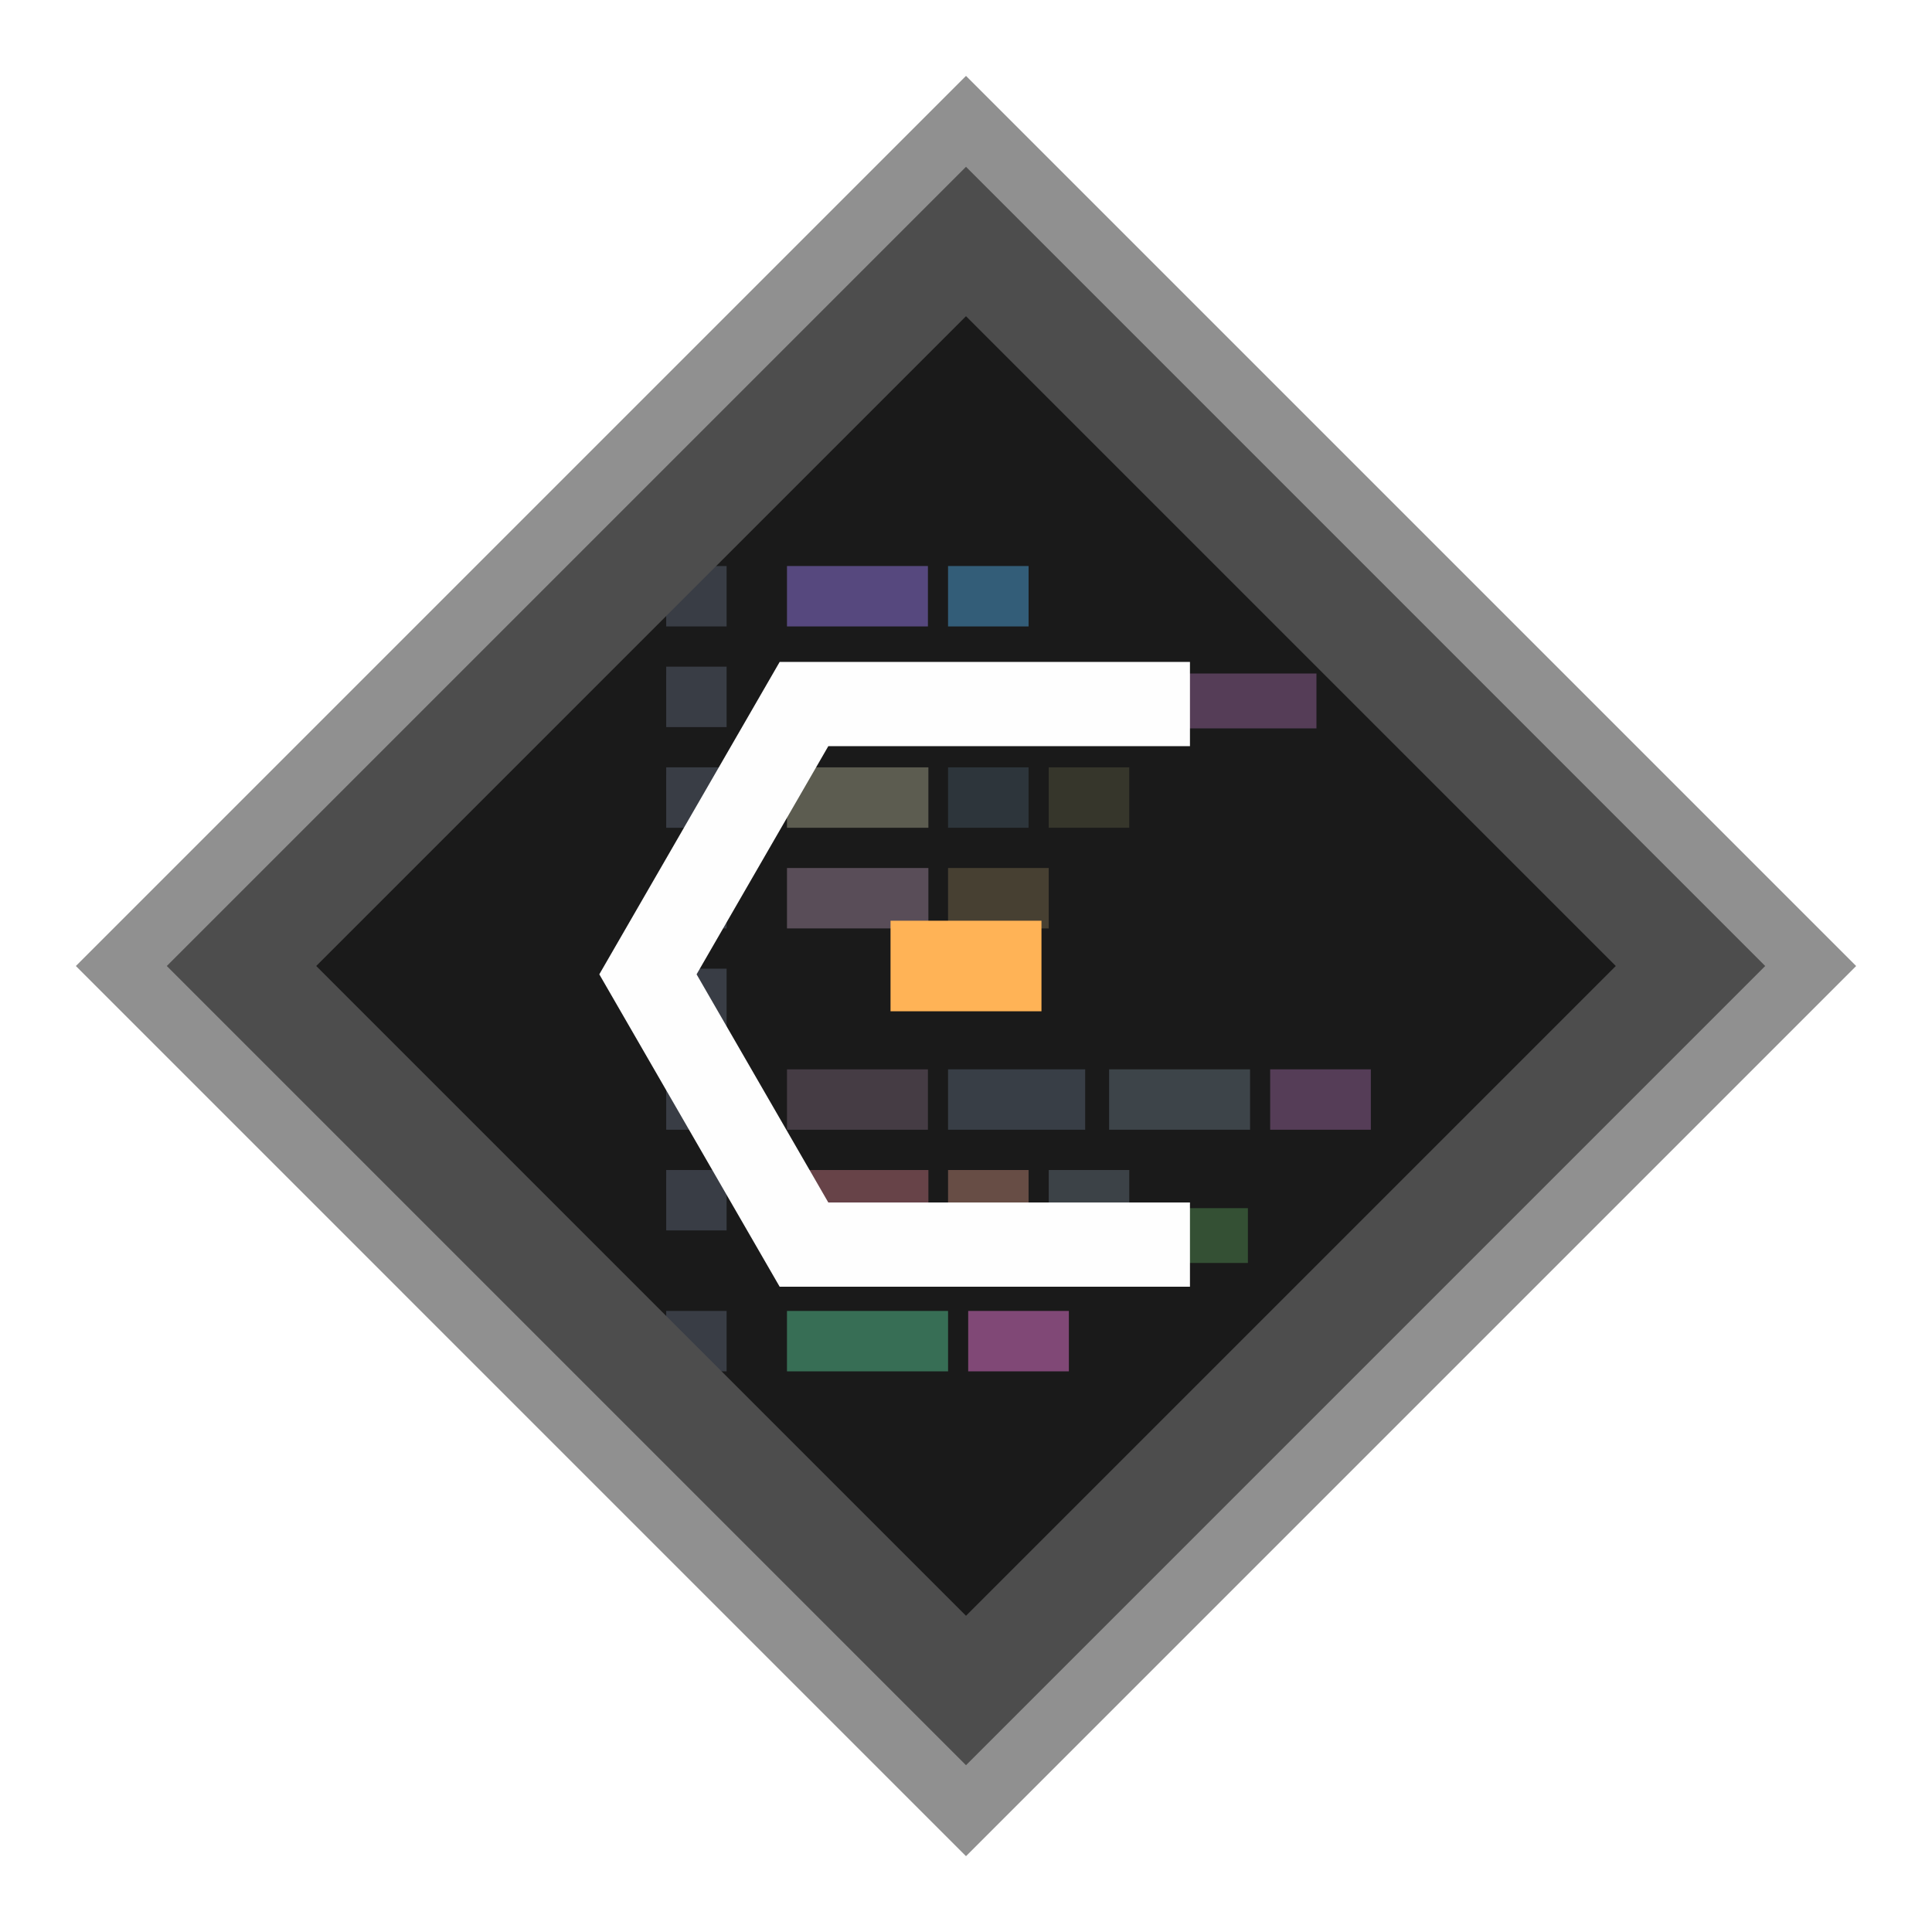
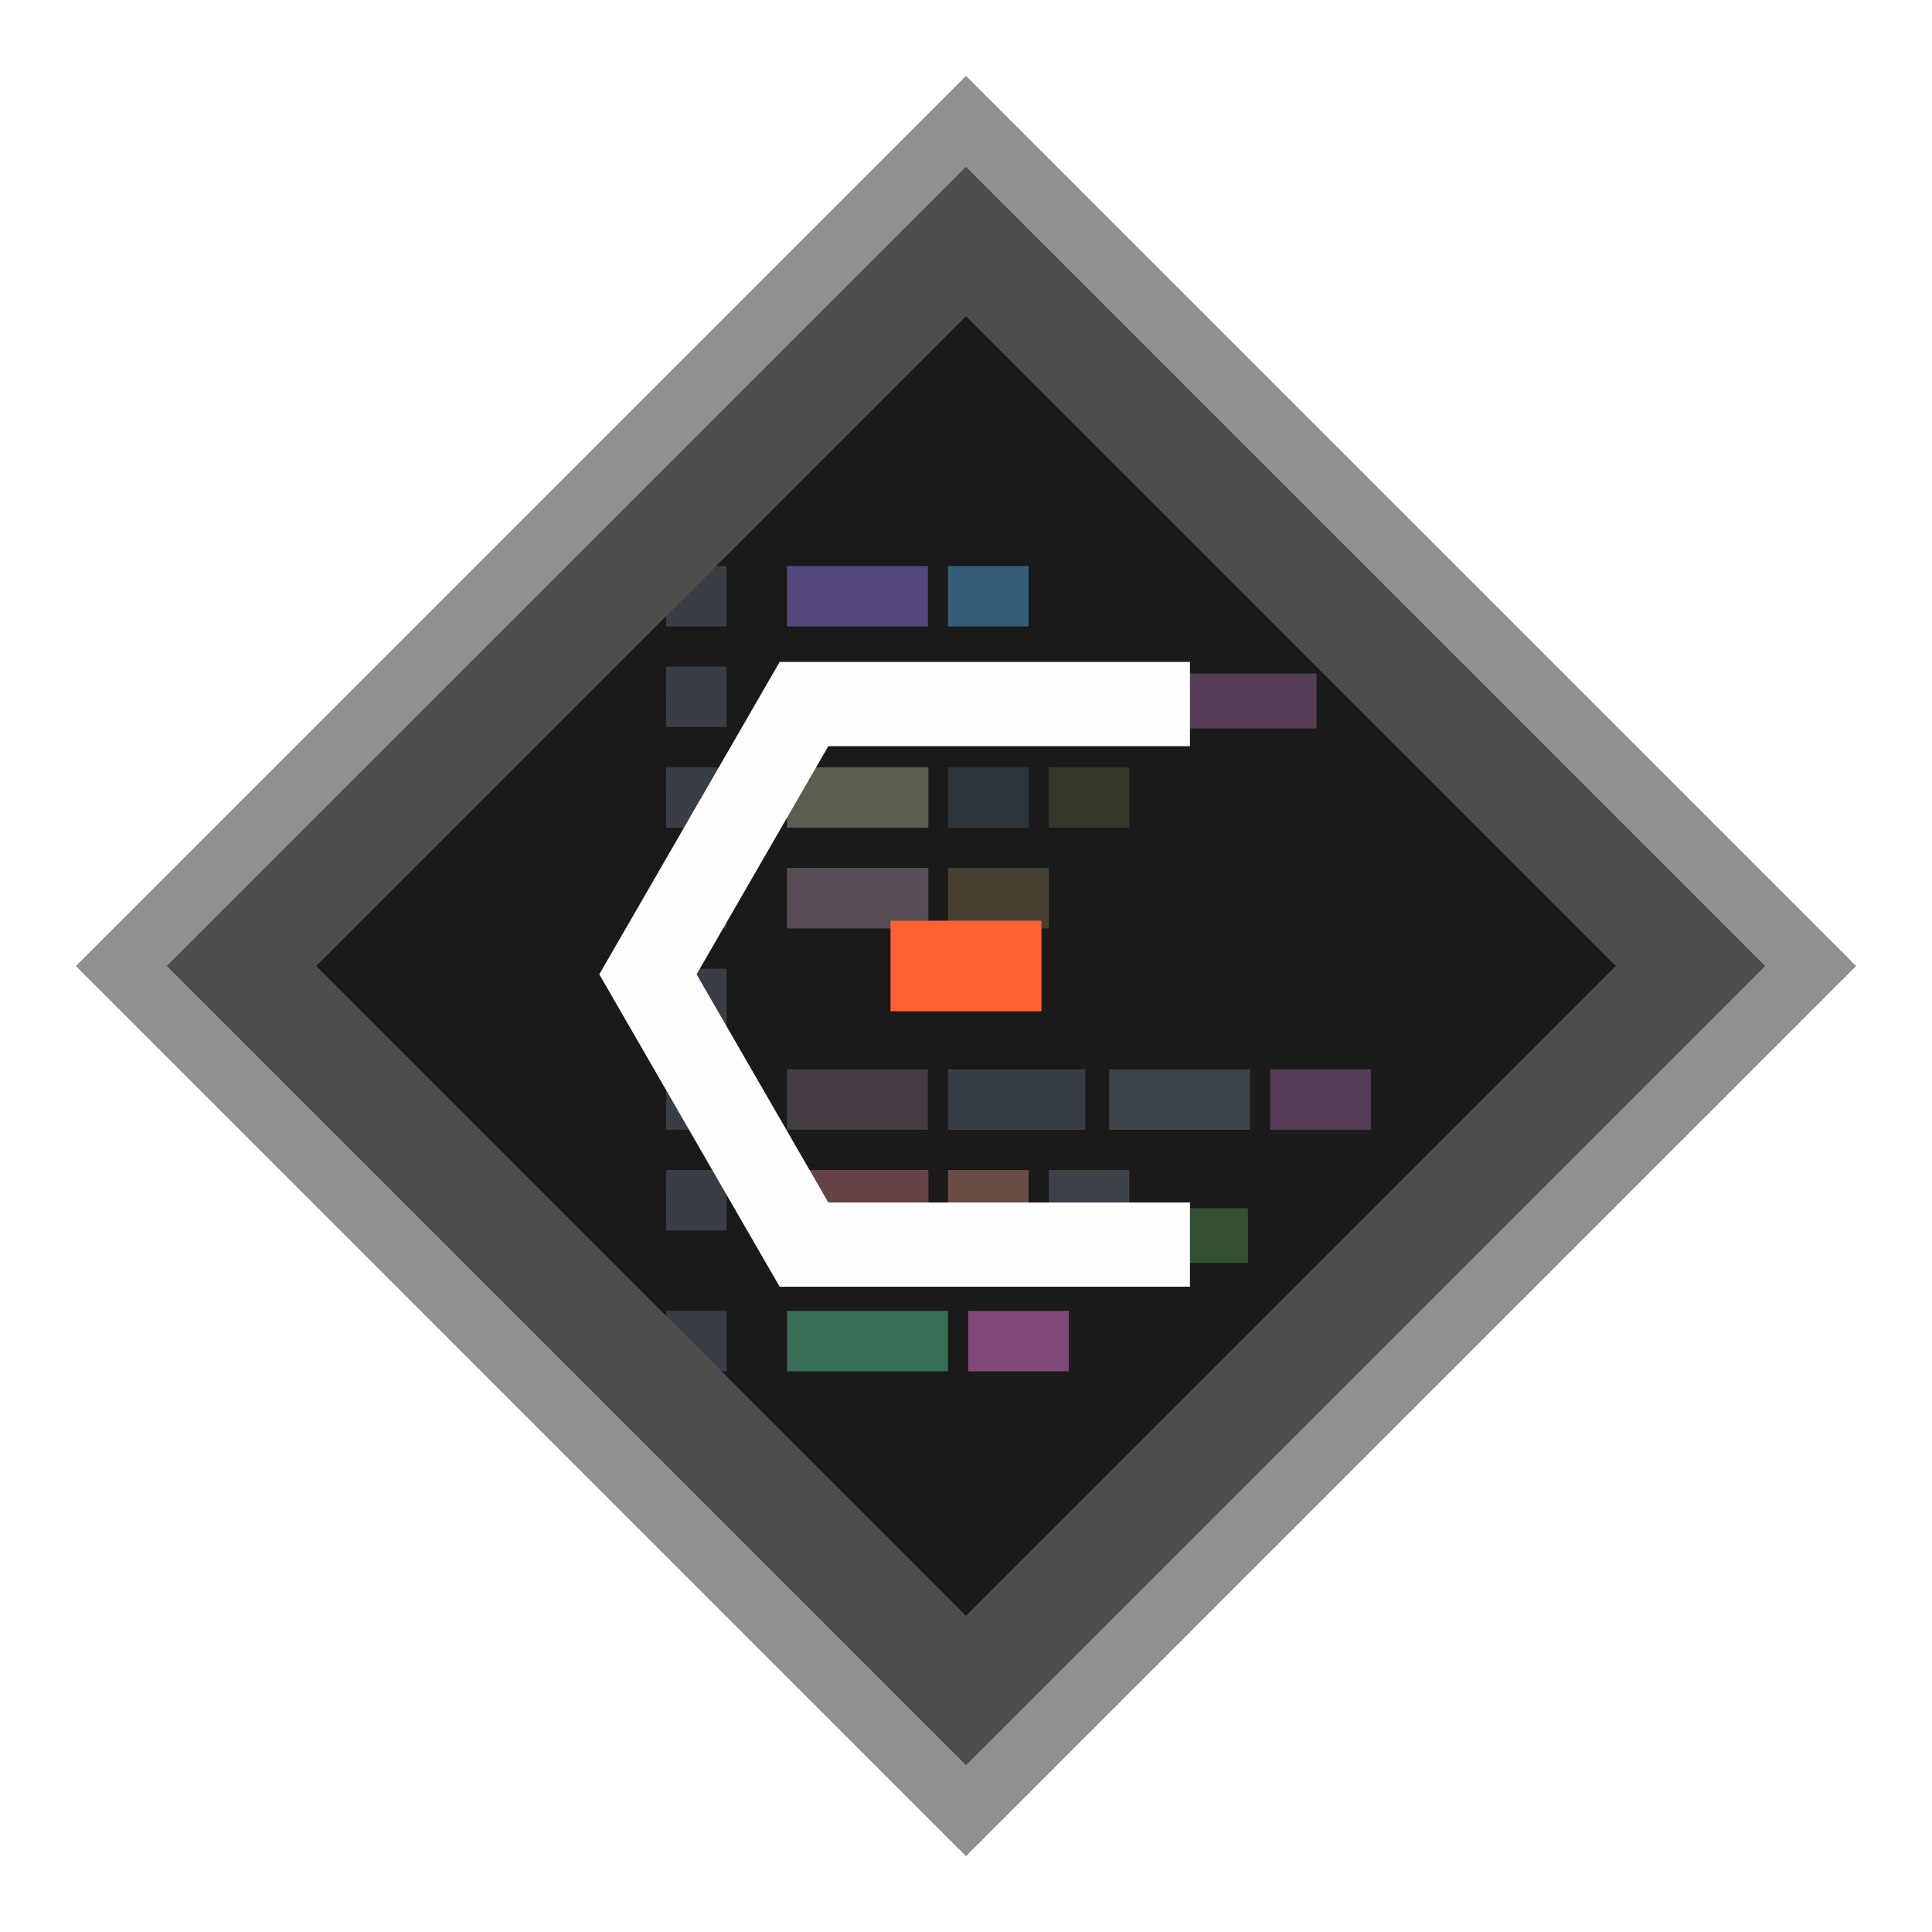
<svg xmlns="http://www.w3.org/2000/svg" width="64" height="64">
  <path transform="rotate(45)" fill="none" stroke="#909090" stroke-width="5" stroke-linecap="round" d="M26.905 -18.35H63.606V18.351H26.905z" />
  <path transform="rotate(45)" fill="#1a1a1a" d="M28.284 -16.971H62.225V16.97H28.284z" />
  <g opacity=".5">
    <path d="m 23.545,19.211 h 5.96 v 2.546 h -5.96 z" display="block" fill="#869eb6" style="isolation:auto;mix-blend-mode:normal" transform="translate(7.566 6.987) scale(.7859)" />
    <path d="m 29.684,19.5 h 3.467 v 2.311 h -3.467 z" display="block" fill="#8e9f81" style="isolation:auto;mix-blend-mode:normal" transform="translate(7.566 6.987) scale(.7859)" />
    <path d="m 23.545,23.454 h 5.96 V 26 h -5.96 z" display="block" fill="#9e9e86" style="isolation:auto;mix-blend-mode:normal" transform="translate(7.566 6.987) scale(.7859)" />
    <path d="m 30.334,23.454 h 3.394 V 26 h -3.394 z" display="block" fill="#86b1d6" fill-opacity=".357" style="isolation:auto;mix-blend-mode:normal" transform="translate(7.566 6.987) scale(.7859)" />
    <path d="m 34.577,23.454 h 3.395 V 26 h -3.395 z" display="block" fill="#88885e" fill-opacity=".495" style="isolation:auto;mix-blend-mode:normal" transform="translate(7.566 6.987) scale(.7859)" />
    <path d="m 23.545,27.697 h 5.96 v 2.546 h -5.96 z" display="block" fill="#987f95" style="isolation:auto;mix-blend-mode:normal" transform="translate(7.566 6.987) scale(.7859)" />
    <path d="m 30.334,27.697 h 4.243 v 2.546 h -4.243 z" display="block" fill="#9d875f" fill-opacity=".687" style="isolation:auto;mix-blend-mode:normal" transform="translate(7.566 6.987) scale(.7859)" />
    <path d="m 23.545,36.183 h 5.94 v 2.546 h -5.94 z" display="block" fill="#987f95" fill-opacity=".676" style="isolation:auto;mix-blend-mode:normal" transform="translate(7.566 6.987) scale(.7859)" />
    <path d="m 30.334,36.183 h 5.78 v 2.546 h -5.78 z" display="block" fill="#68798d" fill-opacity=".764" style="isolation:auto;mix-blend-mode:normal" transform="translate(7.566 6.987) scale(.7859)" />
    <path d="m 37.123,36.183 h 5.94 v 2.546 h -5.94 z" display="block" fill="#606d78" style="isolation:auto;mix-blend-mode:normal" transform="translate(7.566 6.987) scale(.7859)" />
    <path d="m 43.912,36.183 h 4.243 v 2.546 h -4.243 z" display="block" fill="#8f6094" style="isolation:auto;mix-blend-mode:normal" transform="translate(7.566 6.987) scale(.7859)" />
    <path d="m 23.545,40.427 h 5.96 v 2.545 h -5.96 z" display="block" fill="#b36b75" style="isolation:auto;mix-blend-mode:normal" transform="translate(7.566 6.987) scale(.7859)" />
    <path d="m 30.334,40.427 h 3.394 v 2.26 h -3.394 z" display="block" fill="#b47f70" style="isolation:auto;mix-blend-mode:normal" transform="translate(7.566 6.987) scale(.7859)" />
    <path d="m 23.545,46.367 h 6.789 v 2.546 h -6.789 z" display="block" fill="#53c290" style="isolation:auto;mix-blend-mode:normal" transform="translate(7.566 6.987) scale(.7859)" />
    <path d="m 31.183,46.367 h 4.243 v 2.546 h -4.243 z" display="block" fill="#e675d2" style="isolation:auto;mix-blend-mode:normal" transform="translate(7.566 6.987) scale(.7859)" />
    <path d="m 34.577,40.427 h 3.395 v 2.545 h -3.395 z" display="block" fill="#5e6974" style="isolation:auto;mix-blend-mode:normal" transform="translate(7.566 6.987) scale(.7859)" />
    <path d="m 37.773,42.034 h 5.2 v 2.31 h -5.2 z" display="block" fill="#4d854d" style="isolation:auto;mix-blend-mode:normal" transform="translate(7.566 6.987) scale(.7859)" />
    <path d="m 33.728,19.5 h 5.779 v 2.311 h -5.78 z" display="block" fill="#b36b75" style="isolation:auto;mix-blend-mode:normal" transform="translate(7.566 6.987) scale(.7859)" />
    <path d="m 40.085,19.5 h 5.778 v 2.311 h -5.78 z" display="block" fill="#8f6094" style="isolation:auto;mix-blend-mode:normal" transform="translate(7.566 6.987) scale(.7859)" />
    <path d="M 18.453,19.211 H 21 v 2.546 h -2.546 z m 0,4.243 H 21 V 26 h -2.546 z m 0,4.243 H 21 v 2.546 h -2.546 z m 0,4.243 H 21 v 2.546 h -2.546 z m 0,4.243 H 21 v 2.546 h -2.546 z m 0,4.244 H 21 v 2.545 h -2.546 z m 0,5.94 H 21 v 2.546 h -2.546 z" display="block" fill="#575f70" style="isolation:auto;mix-blend-mode:normal" transform="translate(7.566 6.987) scale(.7859)" />
    <path d="m 23.545,14.968 h 5.94 v 2.546 h -5.94 z" display="block" fill="#9176e2" style="isolation:auto;mix-blend-mode:normal" transform="translate(7.566 6.987) scale(.7859)" />
    <path d="m 30.334,14.968 h 3.394 v 2.546 h -3.394 z" display="block" fill="#57bdff" fill-opacity=".824" style="isolation:auto;mix-blend-mode:normal" transform="translate(7.566 6.987) scale(.7859)" />
    <path d="M 18.453,14.968 H 21 v 2.546 h -2.546 z" display="block" fill="#575f70" style="isolation:auto;mix-blend-mode:normal" transform="translate(7.566 6.987) scale(.7859)" />
  </g>
  <path fill="none" stroke-width="3.5" stroke="#4d4d4d" d="M 32,8 56,32 32,56 8,32 Z" />
  <path d="M 39.419,41.229 H 26.633 l -5.169,-8.953 5.169,-8.953 12.786,-1e-6" fill="none" stroke="#fefefe" stroke-width="2.791" />
-   <path fill="none" stroke="#ffb356" stroke-width="2.65" d="M30.825 31.825H33.175V32.175H30.825z" />
+   <path fill="none" stroke="#ff6033" stroke-width="2.65" d="M30.825 31.825H33.175V32.175H30.825z" />
</svg>
